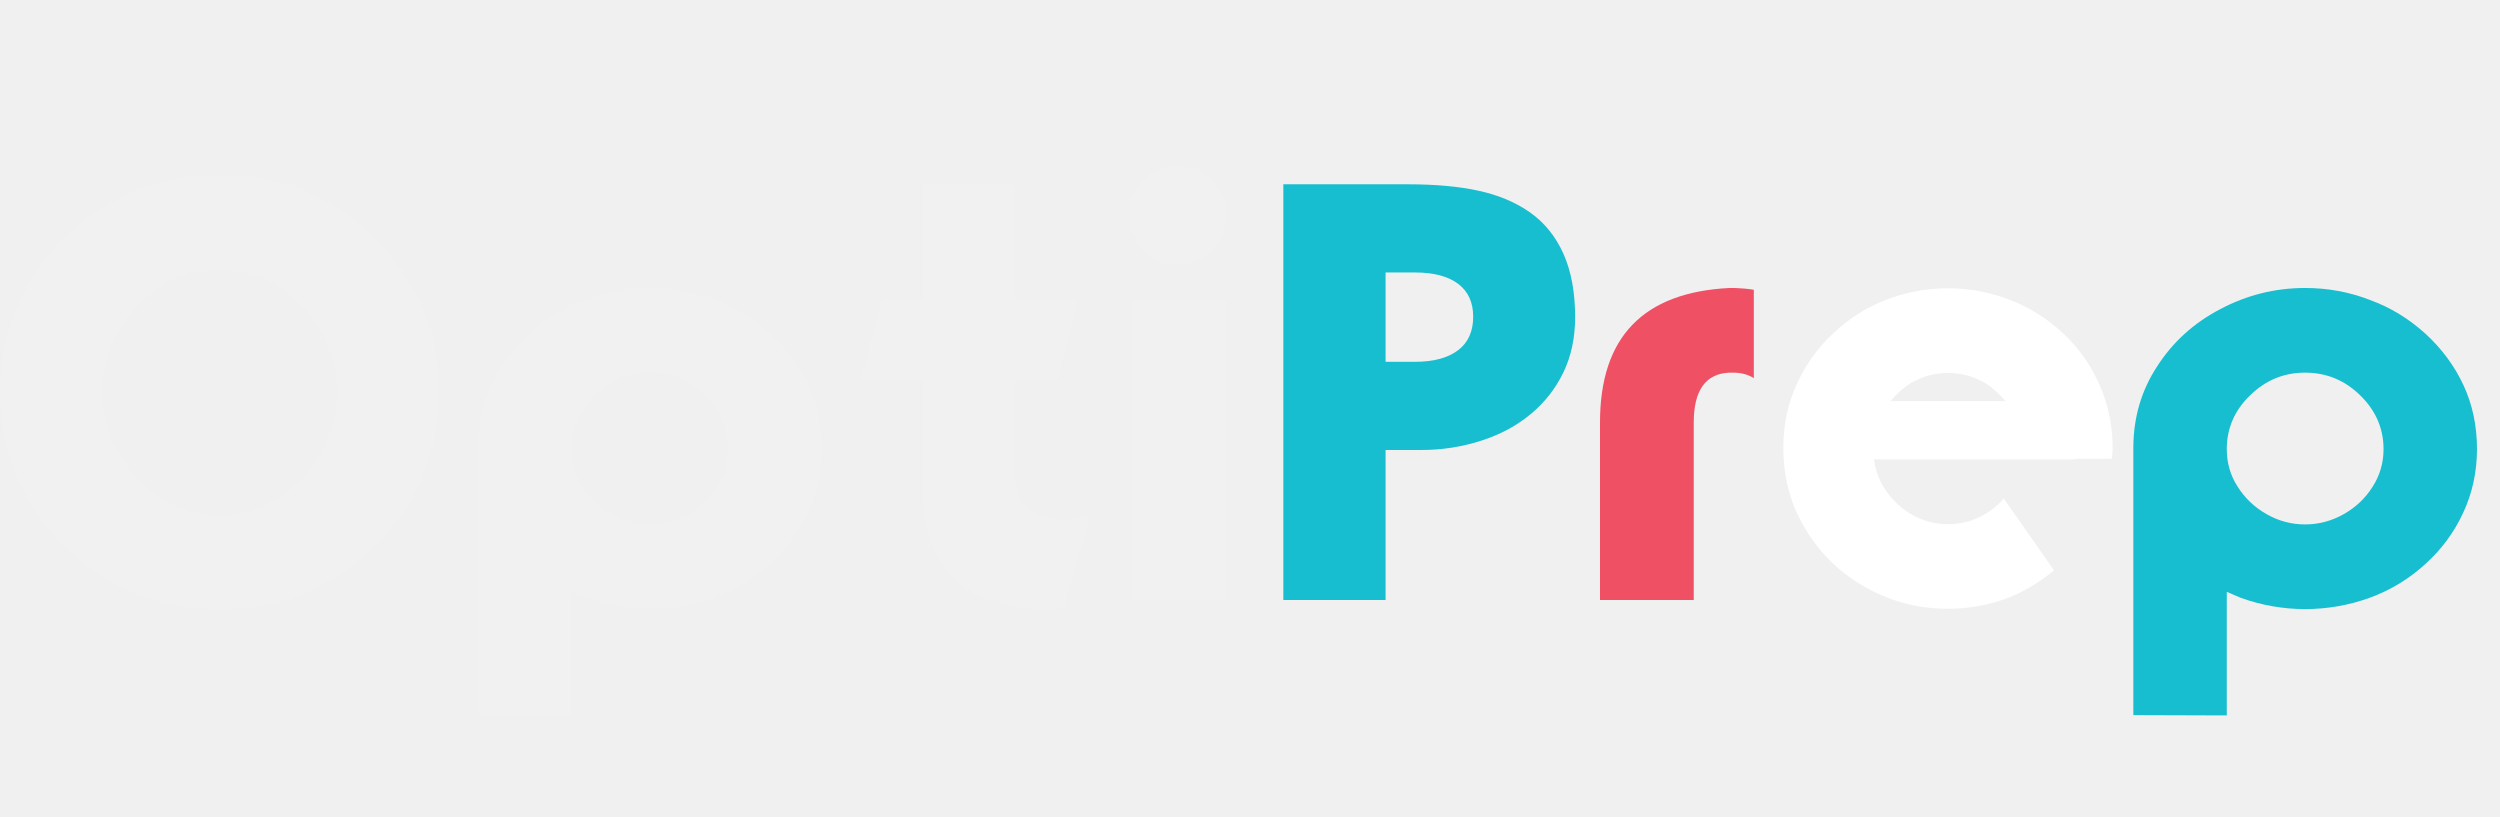
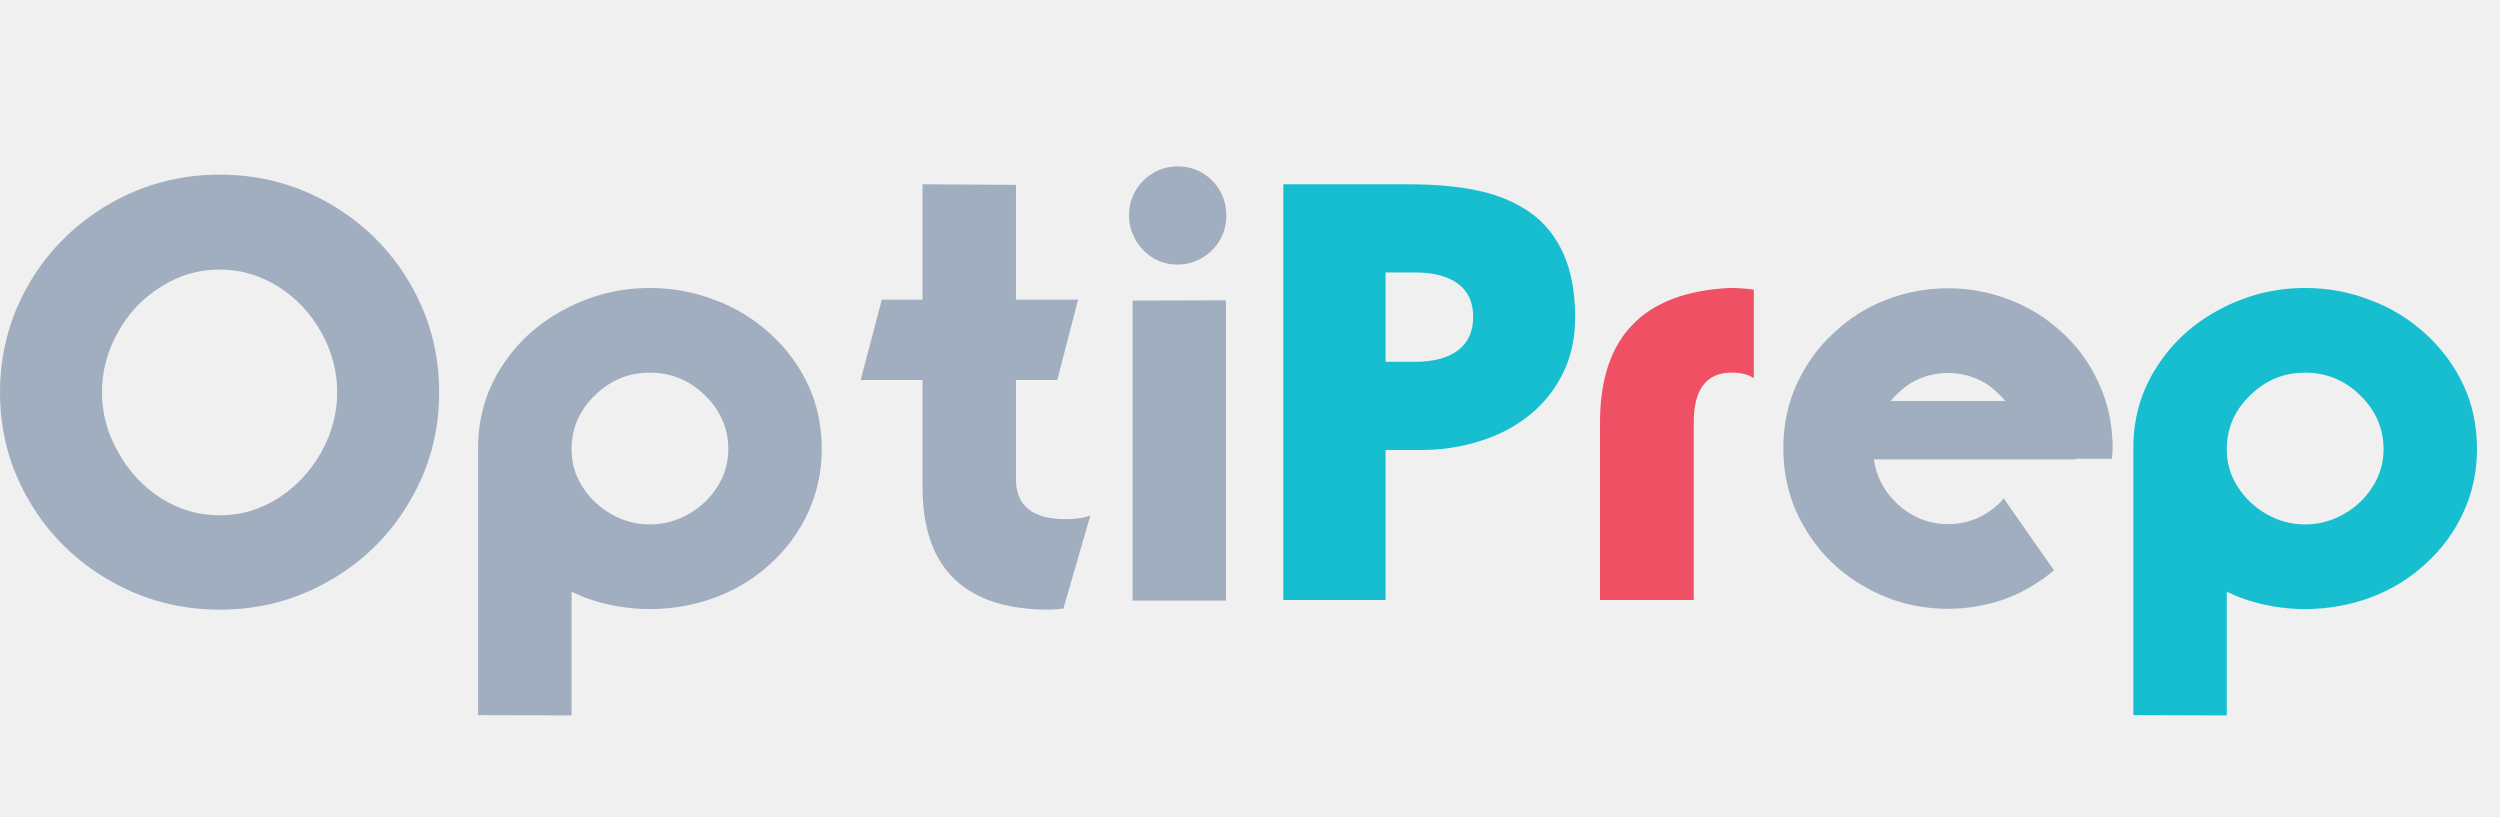
<svg xmlns="http://www.w3.org/2000/svg" width="150" height="49" viewBox="0 0 150 49" fill="none">
-   <path d="M13.184 16.172C11.906 16.172 10.729 16.518 9.65 17.209C8.561 17.889 7.699 18.803 7.066 19.951C6.434 21.088 6.117 22.283 6.117 23.537C6.117 24.791 6.439 25.986 7.084 27.123C7.729 28.283 8.584 29.203 9.65 29.883C10.729 30.574 11.906 30.92 13.184 30.92C14.449 30.92 15.621 30.574 16.699 29.883C17.766 29.203 18.627 28.283 19.283 27.123C19.916 25.975 20.232 24.779 20.232 23.537C20.232 22.283 19.916 21.088 19.283 19.951C18.65 18.814 17.795 17.9 16.717 17.209C15.615 16.518 14.438 16.172 13.184 16.172ZM13.184 10.477C15.562 10.477 17.76 11.057 19.775 12.217C21.803 13.389 23.402 14.971 24.574 16.963C25.758 18.979 26.35 21.17 26.35 23.537C26.35 25.916 25.758 28.102 24.574 30.094C23.402 32.098 21.803 33.68 19.775 34.84C17.76 36 15.562 36.58 13.184 36.58C10.816 36.58 8.619 36 6.592 34.84C4.553 33.668 2.947 32.086 1.775 30.094C0.592 28.102 0 25.916 0 23.537C0 21.17 0.592 18.979 1.775 16.963C2.947 14.982 4.553 13.4 6.592 12.217C8.619 11.057 10.816 10.477 13.184 10.477ZM35.7 23.713C34.762 24.615 34.294 25.693 34.294 26.947C34.294 27.779 34.51 28.529 34.944 29.197C35.377 29.889 35.958 30.439 36.684 30.85C37.399 31.26 38.167 31.465 38.987 31.465C39.807 31.465 40.581 31.26 41.307 30.85C42.034 30.439 42.614 29.889 43.047 29.197C43.481 28.518 43.698 27.768 43.698 26.947C43.698 25.705 43.229 24.627 42.292 23.713C41.366 22.811 40.264 22.359 38.987 22.359C37.721 22.359 36.626 22.811 35.7 23.713ZM28.686 42.908V26.824C28.698 25.031 29.172 23.42 30.11 21.99C31.047 20.525 32.313 19.377 33.907 18.545C35.501 17.701 37.194 17.279 38.987 17.279C40.358 17.279 41.659 17.52 42.889 18C44.108 18.445 45.215 19.119 46.212 20.021C47.196 20.924 47.958 21.955 48.497 23.115C49.036 24.275 49.305 25.553 49.305 26.947C49.305 28.307 49.03 29.578 48.479 30.762C47.94 31.934 47.184 32.959 46.212 33.838C45.239 34.728 44.131 35.402 42.889 35.859C41.635 36.316 40.334 36.545 38.987 36.545C37.663 36.545 36.368 36.316 35.102 35.859L34.698 35.684L34.294 35.508V42.926L28.686 42.908ZM55.351 22.799H51.642L52.907 17.982H55.351V11.057L60.958 11.092V17.982H64.685L63.437 22.799H60.958V28.758C60.958 30.352 61.954 31.148 63.946 31.148C64.591 31.148 65.083 31.072 65.423 30.92L63.806 36.51C63.513 36.557 63.226 36.58 62.944 36.58C61.269 36.58 59.874 36.31 58.761 35.772C57.636 35.232 56.786 34.418 56.212 33.328C55.638 32.25 55.351 30.873 55.351 29.197V22.799ZM73.56 18.018V36.035H67.953V18.035L73.56 18.018ZM73.578 12.92C73.578 13.482 73.449 13.98 73.191 14.414C72.933 14.848 72.582 15.199 72.136 15.469C71.691 15.738 71.199 15.873 70.66 15.873C70.121 15.873 69.635 15.744 69.201 15.486C68.755 15.217 68.404 14.859 68.146 14.414C67.877 13.945 67.742 13.447 67.742 12.92C67.742 12.381 67.871 11.889 68.129 11.443C68.41 10.986 68.767 10.629 69.201 10.371C69.635 10.113 70.121 9.984 70.66 9.984C71.199 9.984 71.691 10.113 72.136 10.371C72.57 10.629 72.922 10.986 73.191 11.443C73.449 11.889 73.578 12.381 73.578 12.92Z" fill="#F1F1F1" />
+   <path d="M13.184 16.172C11.906 16.172 10.729 16.518 9.65 17.209C8.561 17.889 7.699 18.803 7.066 19.951C6.434 21.088 6.117 22.283 6.117 23.537C6.117 24.791 6.439 25.986 7.084 27.123C7.729 28.283 8.584 29.203 9.65 29.883C10.729 30.574 11.906 30.92 13.184 30.92C14.449 30.92 15.621 30.574 16.699 29.883C17.766 29.203 18.627 28.283 19.283 27.123C19.916 25.975 20.232 24.779 20.232 23.537C20.232 22.283 19.916 21.088 19.283 19.951C18.65 18.814 17.795 17.9 16.717 17.209C15.615 16.518 14.438 16.172 13.184 16.172ZM13.184 10.477C15.562 10.477 17.76 11.057 19.775 12.217C21.803 13.389 23.402 14.971 24.574 16.963C25.758 18.979 26.35 21.17 26.35 23.537C26.35 25.916 25.758 28.102 24.574 30.094C23.402 32.098 21.803 33.68 19.775 34.84C17.76 36 15.562 36.58 13.184 36.58C10.816 36.58 8.619 36 6.592 34.84C4.553 33.668 2.947 32.086 1.775 30.094C0.592 28.102 0 25.916 0 23.537C0 21.17 0.592 18.979 1.775 16.963C2.947 14.982 4.553 13.4 6.592 12.217C8.619 11.057 10.816 10.477 13.184 10.477ZM35.7 23.713C34.762 24.615 34.294 25.693 34.294 26.947C34.294 27.779 34.51 28.529 34.944 29.197C35.377 29.889 35.958 30.439 36.684 30.85C37.399 31.26 38.167 31.465 38.987 31.465C39.807 31.465 40.581 31.26 41.307 30.85C42.034 30.439 42.614 29.889 43.047 29.197C43.481 28.518 43.698 27.768 43.698 26.947C43.698 25.705 43.229 24.627 42.292 23.713C41.366 22.811 40.264 22.359 38.987 22.359C37.721 22.359 36.626 22.811 35.7 23.713ZM28.686 42.908V26.824C28.698 25.031 29.172 23.42 30.11 21.99C31.047 20.525 32.313 19.377 33.907 18.545C35.501 17.701 37.194 17.279 38.987 17.279C40.358 17.279 41.659 17.52 42.889 18C44.108 18.445 45.215 19.119 46.212 20.021C47.196 20.924 47.958 21.955 48.497 23.115C49.036 24.275 49.305 25.553 49.305 26.947C49.305 28.307 49.03 29.578 48.479 30.762C47.94 31.934 47.184 32.959 46.212 33.838C45.239 34.728 44.131 35.402 42.889 35.859C41.635 36.316 40.334 36.545 38.987 36.545C37.663 36.545 36.368 36.316 35.102 35.859L34.698 35.684L34.294 35.508V42.926L28.686 42.908ZM55.351 22.799H51.642L52.907 17.982H55.351V11.057L60.958 11.092V17.982H64.685L63.437 22.799H60.958V28.758C60.958 30.352 61.954 31.148 63.946 31.148C64.591 31.148 65.083 31.072 65.423 30.92L63.806 36.51C63.513 36.557 63.226 36.58 62.944 36.58C61.269 36.58 59.874 36.31 58.761 35.772C57.636 35.232 56.786 34.418 56.212 33.328C55.638 32.25 55.351 30.873 55.351 29.197V22.799ZM73.56 18.018V36.035H67.953V18.035L73.56 18.018ZM73.578 12.92C73.578 13.482 73.449 13.98 73.191 14.414C72.933 14.848 72.582 15.199 72.136 15.469C71.691 15.738 71.199 15.873 70.66 15.873C70.121 15.873 69.635 15.744 69.201 15.486C68.755 15.217 68.404 14.859 68.146 14.414C67.877 13.945 67.742 13.447 67.742 12.92C67.742 12.381 67.871 11.889 68.129 11.443C68.41 10.986 68.767 10.629 69.201 10.371C69.635 10.113 70.121 9.984 70.66 9.984C71.199 9.984 71.691 10.113 72.136 10.371C72.57 10.629 72.922 10.986 73.191 11.443C73.449 11.889 73.578 12.381 73.578 12.92Z" fill="#A0AEC0" />
  <path d="M77 36V11.057H84.453C86.117 11.057 87.535 11.185 88.707 11.443C89.902 11.701 90.934 12.135 91.801 12.744C92.668 13.354 93.336 14.18 93.805 15.223C94.273 16.266 94.508 17.537 94.508 19.037C94.508 20.268 94.273 21.369 93.805 22.342C93.336 23.314 92.686 24.146 91.853 24.838C91.01 25.541 90.019 26.074 88.883 26.438C87.723 26.812 86.522 27 85.279 27H83.135V36H77ZM83.135 16.348V21.709H84.893C86.018 21.709 86.885 21.475 87.494 21.006C88.092 20.549 88.391 19.881 88.391 19.002C88.391 18.146 88.092 17.49 87.494 17.033C86.885 16.576 86.018 16.348 84.893 16.348H83.135Z" fill="#17BECF" />
  <path d="M105.229 17.385V22.693C104.936 22.494 104.555 22.383 104.086 22.359H103.77C102.34 22.418 101.625 23.414 101.625 25.348V36H96V25.348C96 20.227 98.59 17.537 103.77 17.279H104.086C104.473 17.291 104.854 17.326 105.229 17.385Z" fill="#F05064" />
-   <path d="M119.094 22.975C118.402 22.576 117.664 22.377 116.879 22.377C116.094 22.377 115.355 22.576 114.664 22.975C114.242 23.232 113.832 23.596 113.434 24.064H120.324C119.926 23.596 119.516 23.232 119.094 22.975ZM123.787 20.004C124.713 20.859 125.439 21.885 125.967 23.08C126.494 24.264 126.758 25.529 126.758 26.877V27.035C126.758 27.094 126.752 27.158 126.74 27.229L126.705 27.527H124.525V27.562H112.432C112.572 28.547 113 29.396 113.715 30.111C114.617 31.002 115.672 31.447 116.879 31.447C118.098 31.447 119.152 31.002 120.043 30.111L120.078 30.076L120.131 30.006L120.184 29.953L120.219 29.9L123.242 34.225C122.375 34.928 121.496 35.461 120.605 35.824C119.41 36.293 118.168 36.527 116.879 36.527C115.133 36.527 113.51 36.111 112.01 35.279C110.475 34.435 109.262 33.281 108.371 31.816C107.457 30.352 107 28.705 107 26.877C107 25.506 107.264 24.24 107.791 23.08C108.318 21.908 109.045 20.889 109.971 20.021C110.908 19.131 111.963 18.457 113.135 18C114.342 17.531 115.59 17.297 116.879 17.297C118.168 17.297 119.41 17.531 120.605 18C121.789 18.457 122.85 19.125 123.787 20.004Z" fill="white" />
+   <path d="M119.094 22.975C118.402 22.576 117.664 22.377 116.879 22.377C116.094 22.377 115.355 22.576 114.664 22.975C114.242 23.232 113.832 23.596 113.434 24.064H120.324C119.926 23.596 119.516 23.232 119.094 22.975ZM123.787 20.004C124.713 20.859 125.439 21.885 125.967 23.08C126.494 24.264 126.758 25.529 126.758 26.877V27.035C126.758 27.094 126.752 27.158 126.74 27.229L126.705 27.527H124.525V27.562H112.432C112.572 28.547 113 29.396 113.715 30.111C114.617 31.002 115.672 31.447 116.879 31.447C118.098 31.447 119.152 31.002 120.043 30.111L120.078 30.076L120.131 30.006L120.184 29.953L120.219 29.9L123.242 34.225C122.375 34.928 121.496 35.461 120.605 35.824C119.41 36.293 118.168 36.527 116.879 36.527C115.133 36.527 113.51 36.111 112.01 35.279C110.475 34.435 109.262 33.281 108.371 31.816C107.457 30.352 107 28.705 107 26.877C107 25.506 107.264 24.24 107.791 23.08C108.318 21.908 109.045 20.889 109.971 20.021C110.908 19.131 111.963 18.457 113.135 18C114.342 17.531 115.59 17.297 116.879 17.297C118.168 17.297 119.41 17.531 120.605 18C121.789 18.457 122.85 19.125 123.787 20.004Z" fill="#A0AEC0" />
  <path d="M135.014 23.713C134.076 24.615 133.607 25.693 133.607 26.947C133.607 27.779 133.824 28.529 134.258 29.197C134.691 29.889 135.271 30.439 135.998 30.85C136.713 31.26 137.48 31.465 138.301 31.465C139.121 31.465 139.895 31.26 140.621 30.85C141.348 30.439 141.928 29.889 142.361 29.197C142.795 28.518 143.012 27.768 143.012 26.947C143.012 25.705 142.543 24.627 141.605 23.713C140.68 22.811 139.578 22.359 138.301 22.359C137.035 22.359 135.939 22.811 135.014 23.713ZM128 42.908V26.824C128.012 25.031 128.486 23.42 129.424 21.99C130.361 20.525 131.627 19.377 133.221 18.545C134.814 17.701 136.508 17.279 138.301 17.279C139.672 17.279 140.973 17.52 142.203 18C143.422 18.445 144.529 19.119 145.525 20.021C146.51 20.924 147.271 21.955 147.811 23.115C148.35 24.275 148.619 25.553 148.619 26.947C148.619 28.307 148.344 29.578 147.793 30.762C147.254 31.934 146.498 32.959 145.525 33.838C144.553 34.728 143.445 35.402 142.203 35.859C140.949 36.316 139.648 36.545 138.301 36.545C136.977 36.545 135.682 36.316 134.416 35.859L134.012 35.684L133.607 35.508V42.926L128 42.908Z" fill="#17BECF" />
</svg>
